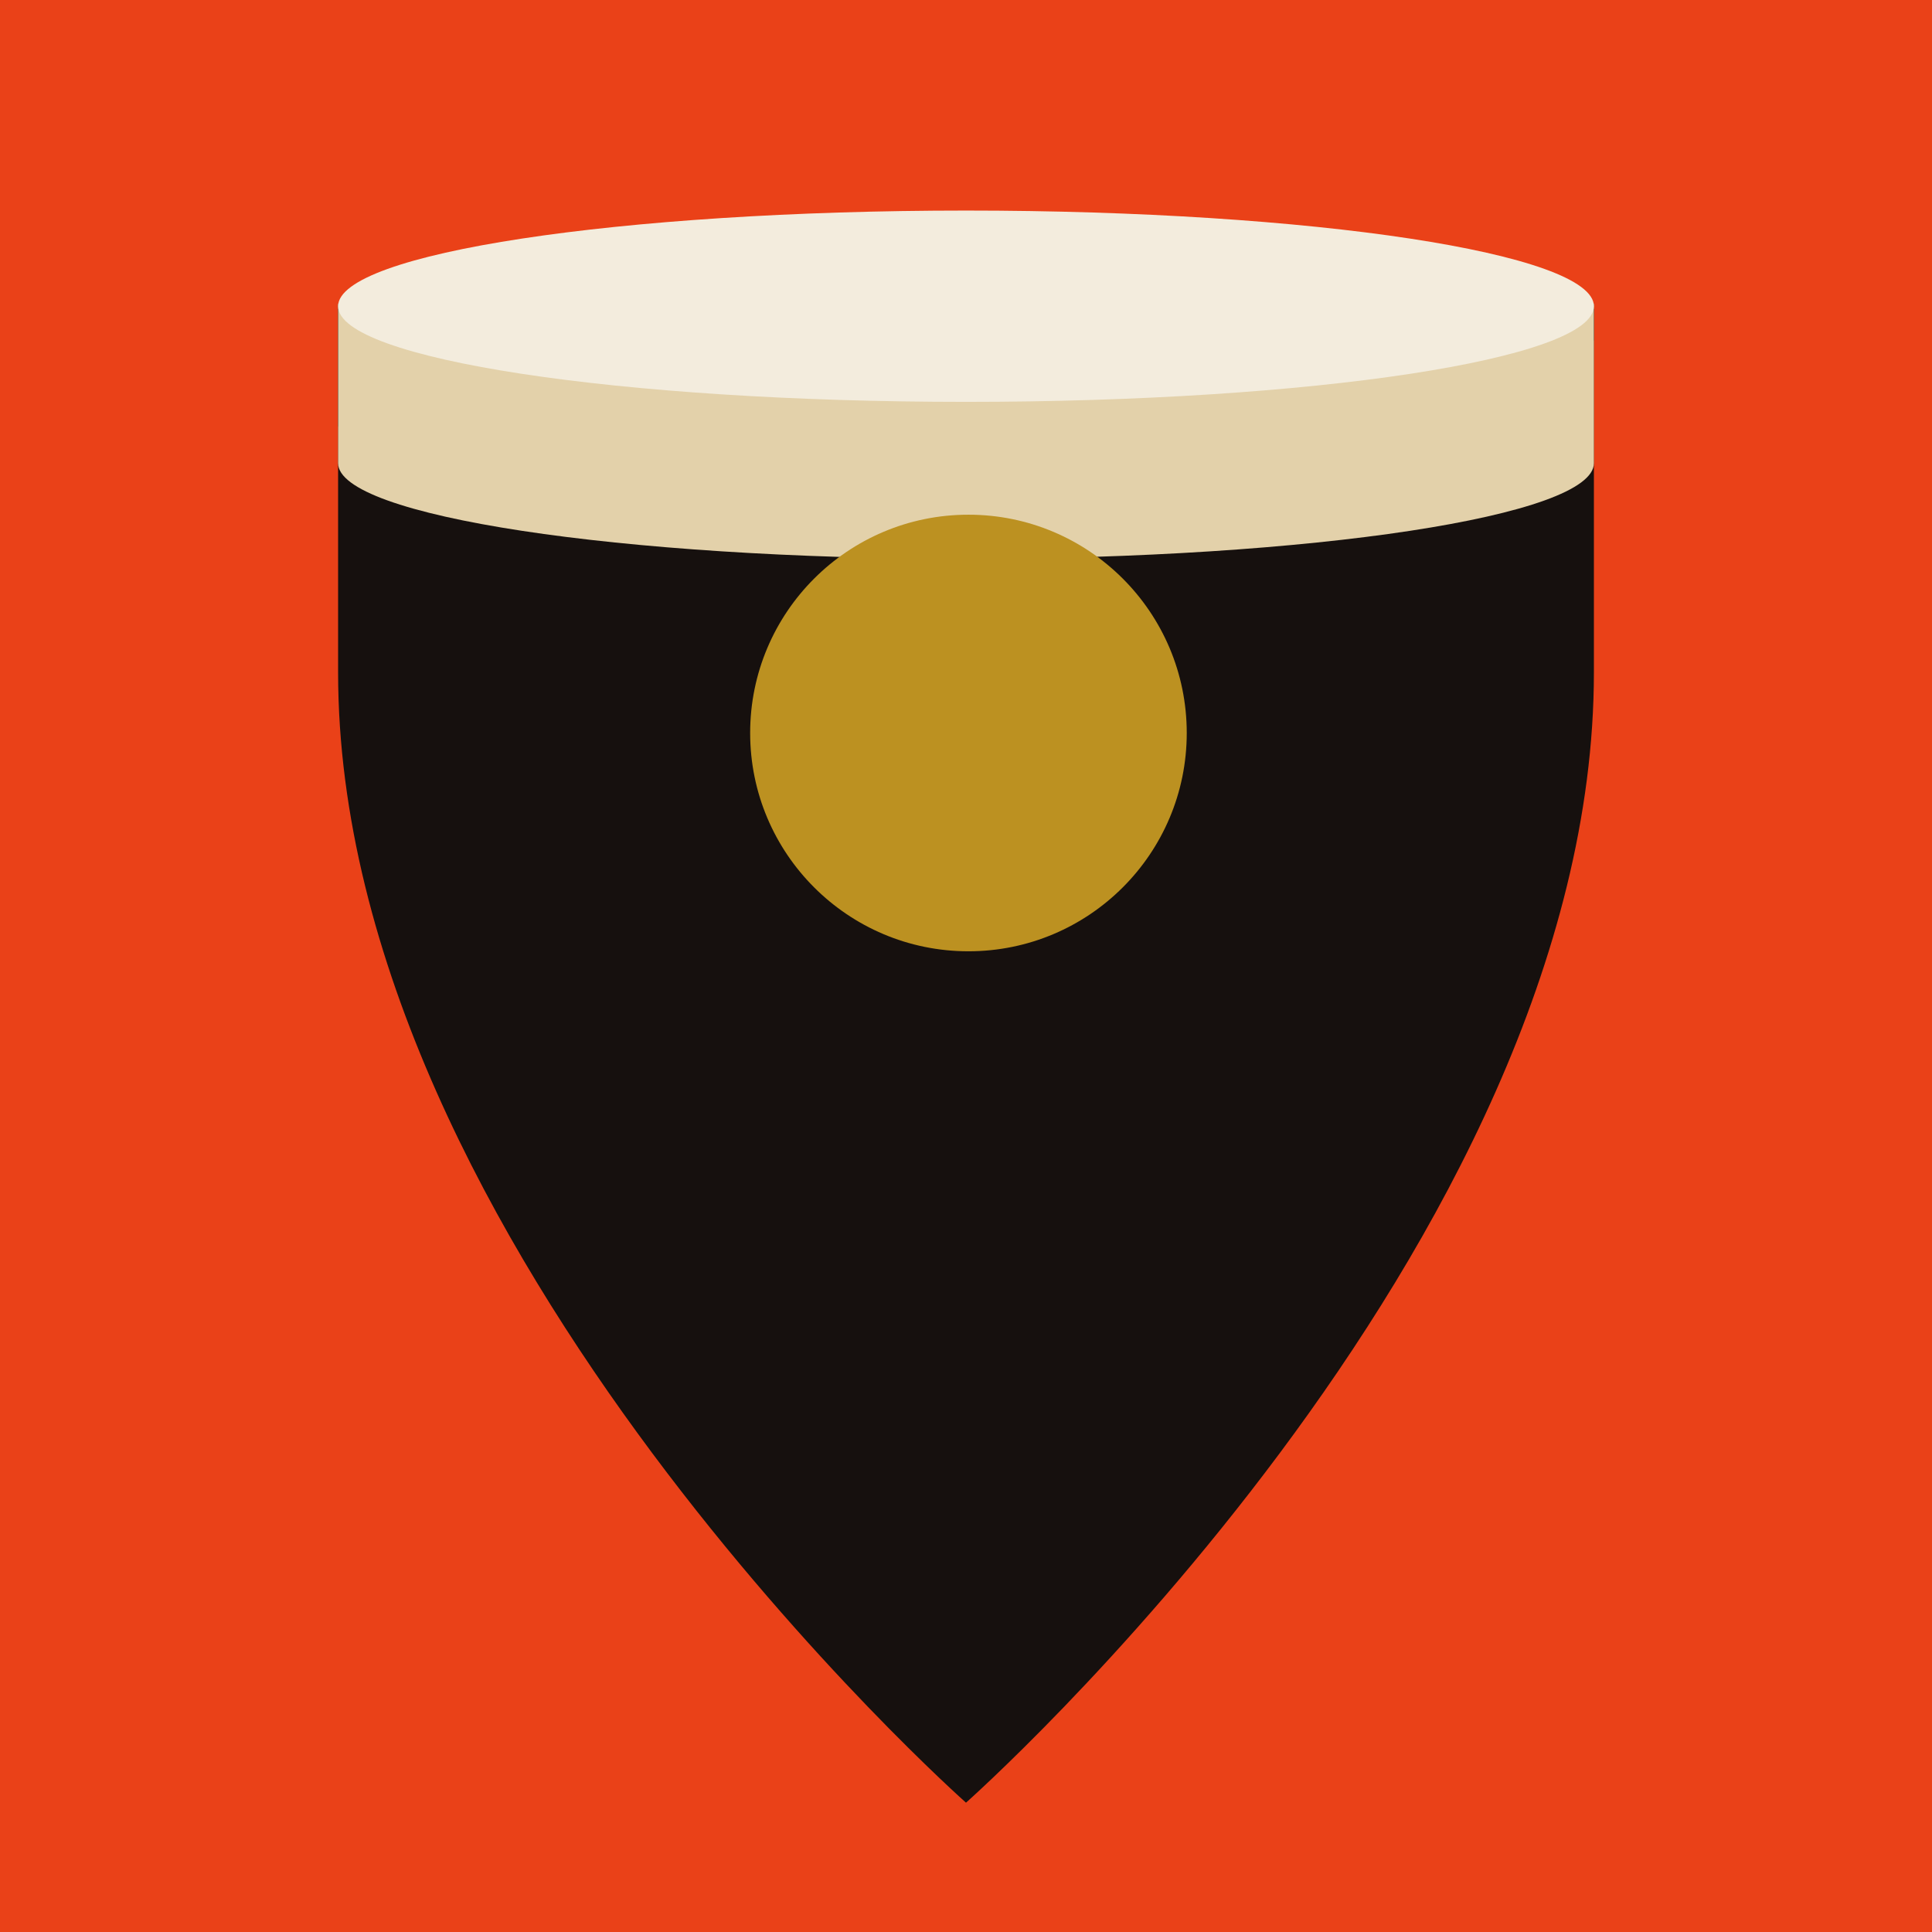
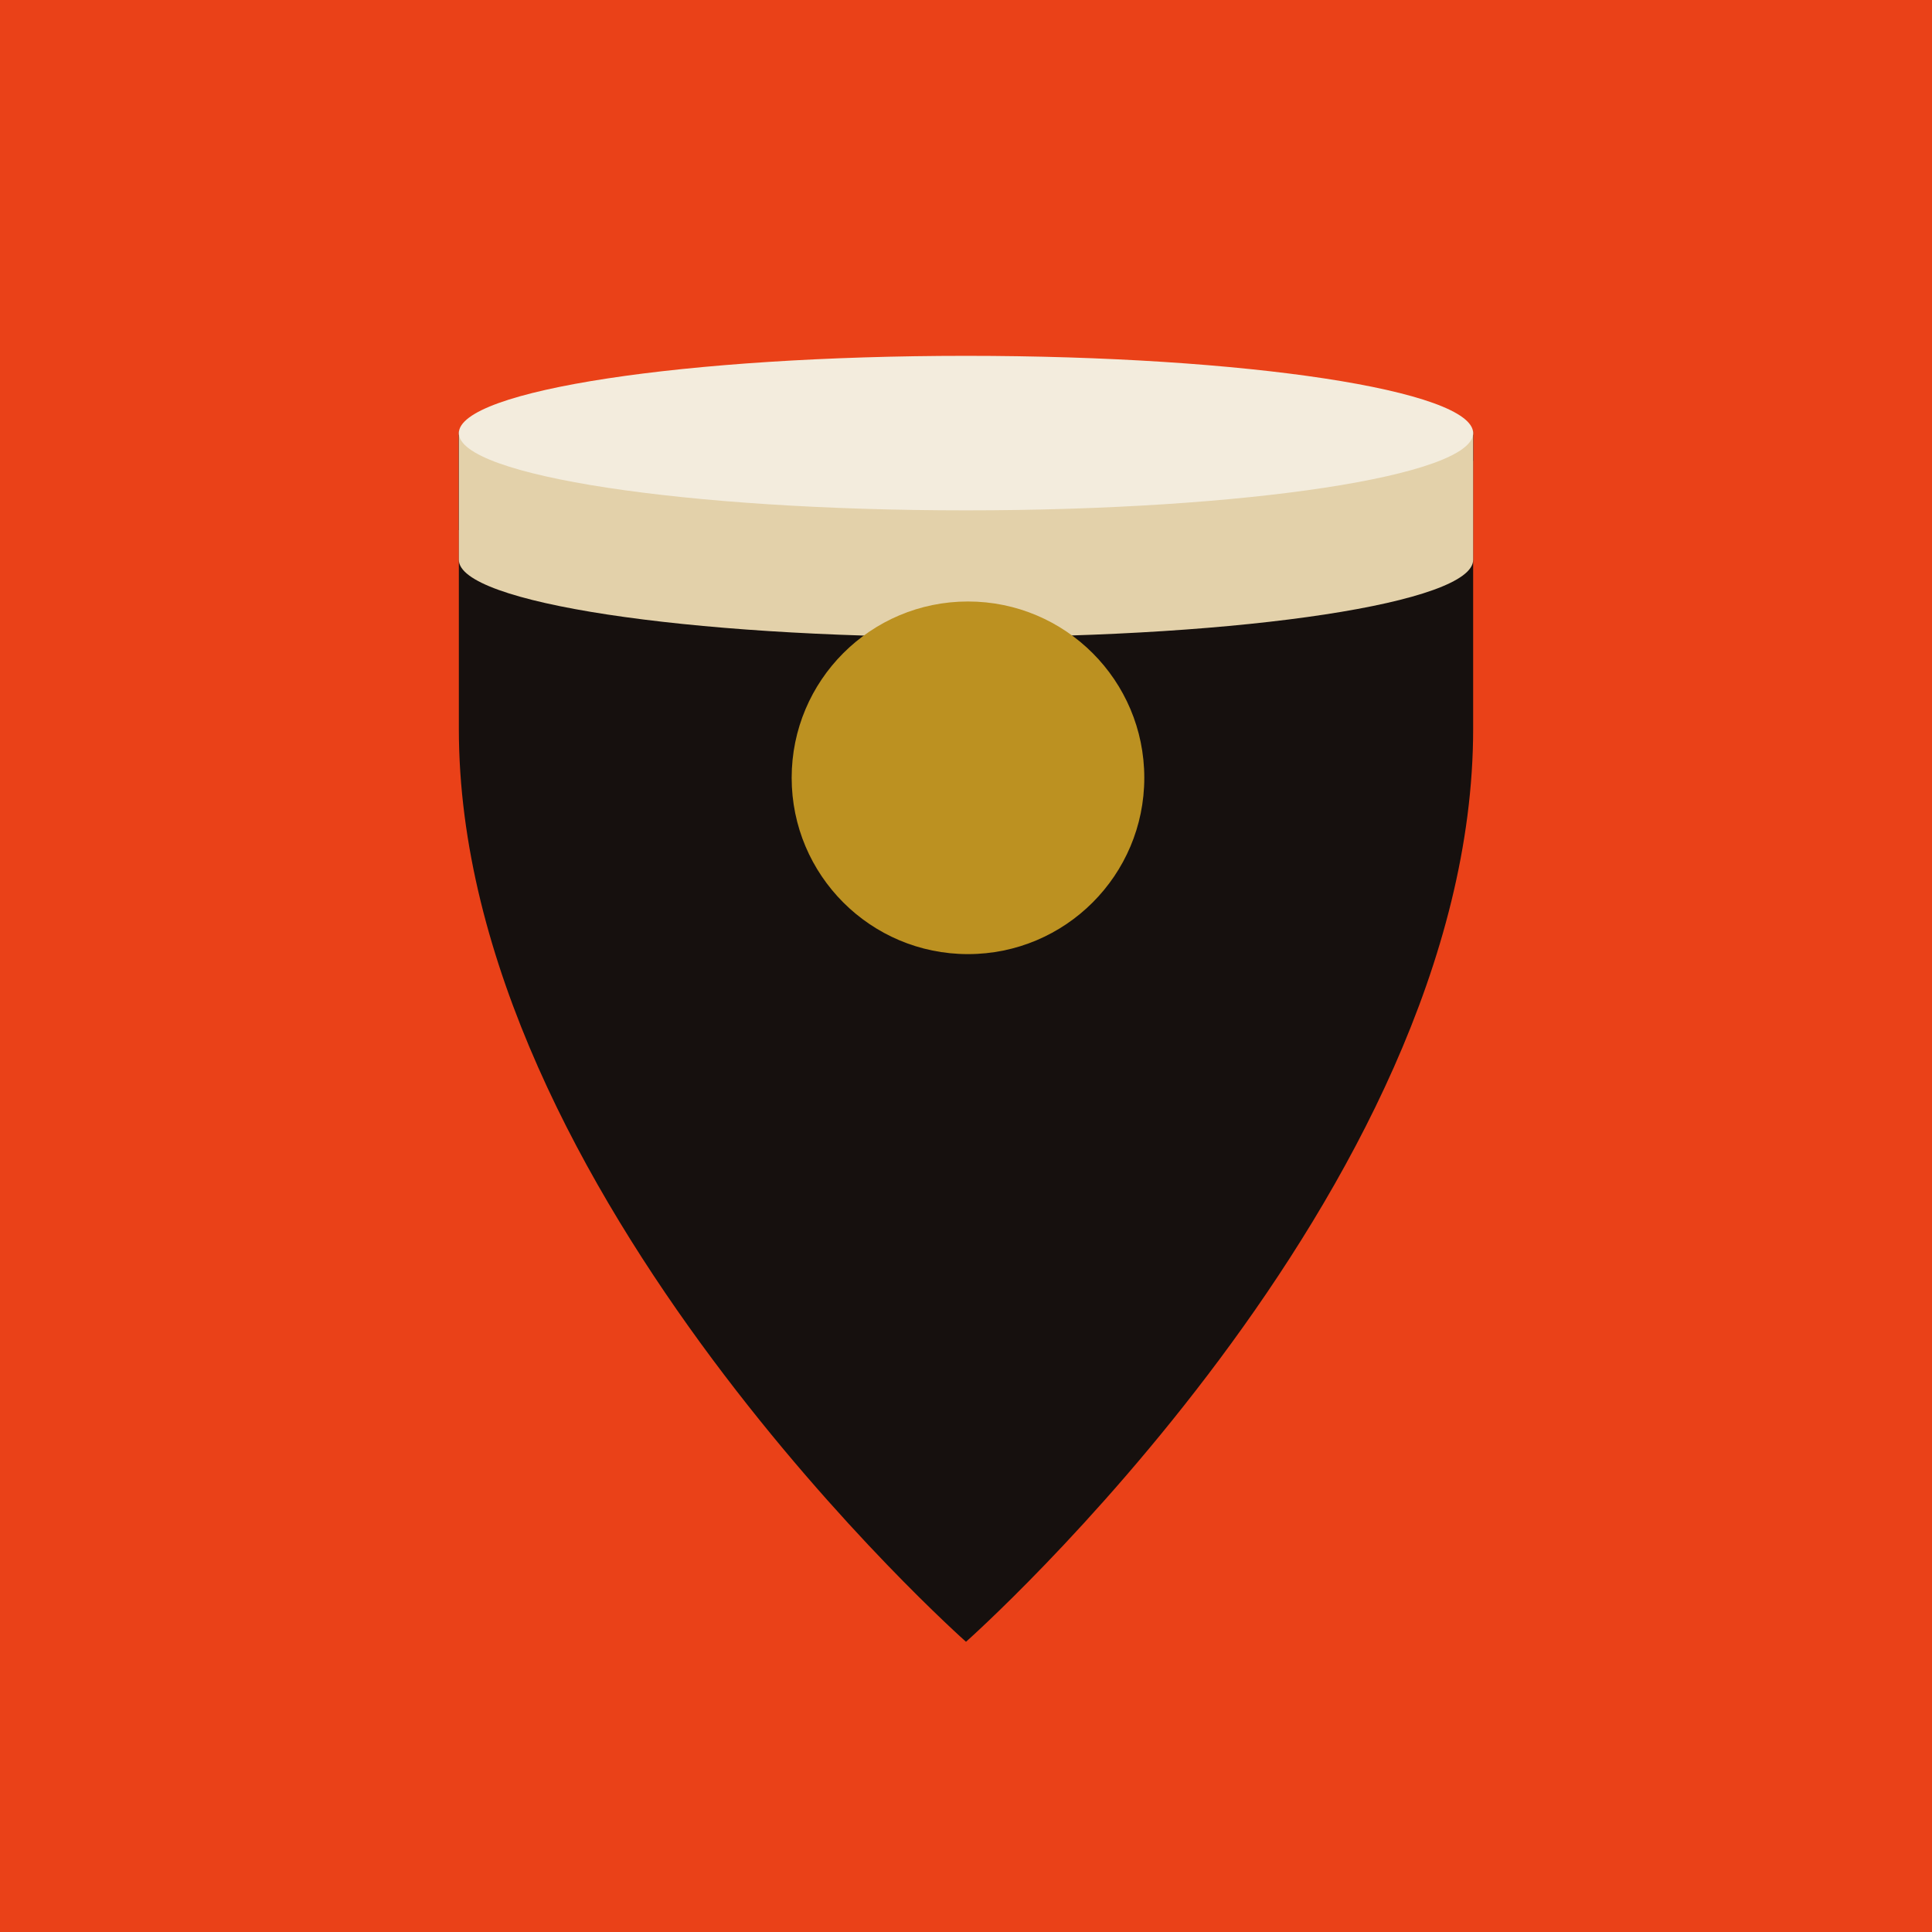
<svg xmlns="http://www.w3.org/2000/svg" width="512" height="512" viewBox="0 0 512 512" fill="none">
  <rect width="512" height="512" fill="#EA4118" />
  <path d="M394.24 0H117.76C52.723 0 0 52.723 0 117.76V394.24C0 459.277 52.723 512 117.76 512H394.24C459.277 512 512 459.277 512 394.24V117.76C512 52.723 459.277 0 394.24 0Z" fill="#EA4118" />
-   <g transform="translate(256,256) scale(1.3) translate(-256,-256)">
+   <g transform="translate(256,256) scale(1.05) translate(-256,-256)">
    <path d="M256 426.56C256 426.56 384 313.2 384 196.16V122H128V196.16C128 313.2 256 426.56 256 426.56Z" fill="#16100E" />
    <path d="M128 121H384V128.5L128 146V121Z" fill="#16100E" />
    <path d="M256 173C326.692 173 384 164.27 384 153.5V121H128V153.5C128 164.27 185.308 173 256 173Z" fill="#E3D1AA" />
    <ellipse cx="256" cy="121.5" rx="128" ry="19.5" fill="#F3ECDD" />
    <path d="M256.5 253C281.077 253 301 233.077 301 208.5C301 183.923 281.077 164 256.5 164C231.923 164 212 183.923 212 208.5C212 233.077 231.923 253 256.5 253Z" fill="#BC9121" />
  </g>
</svg>
